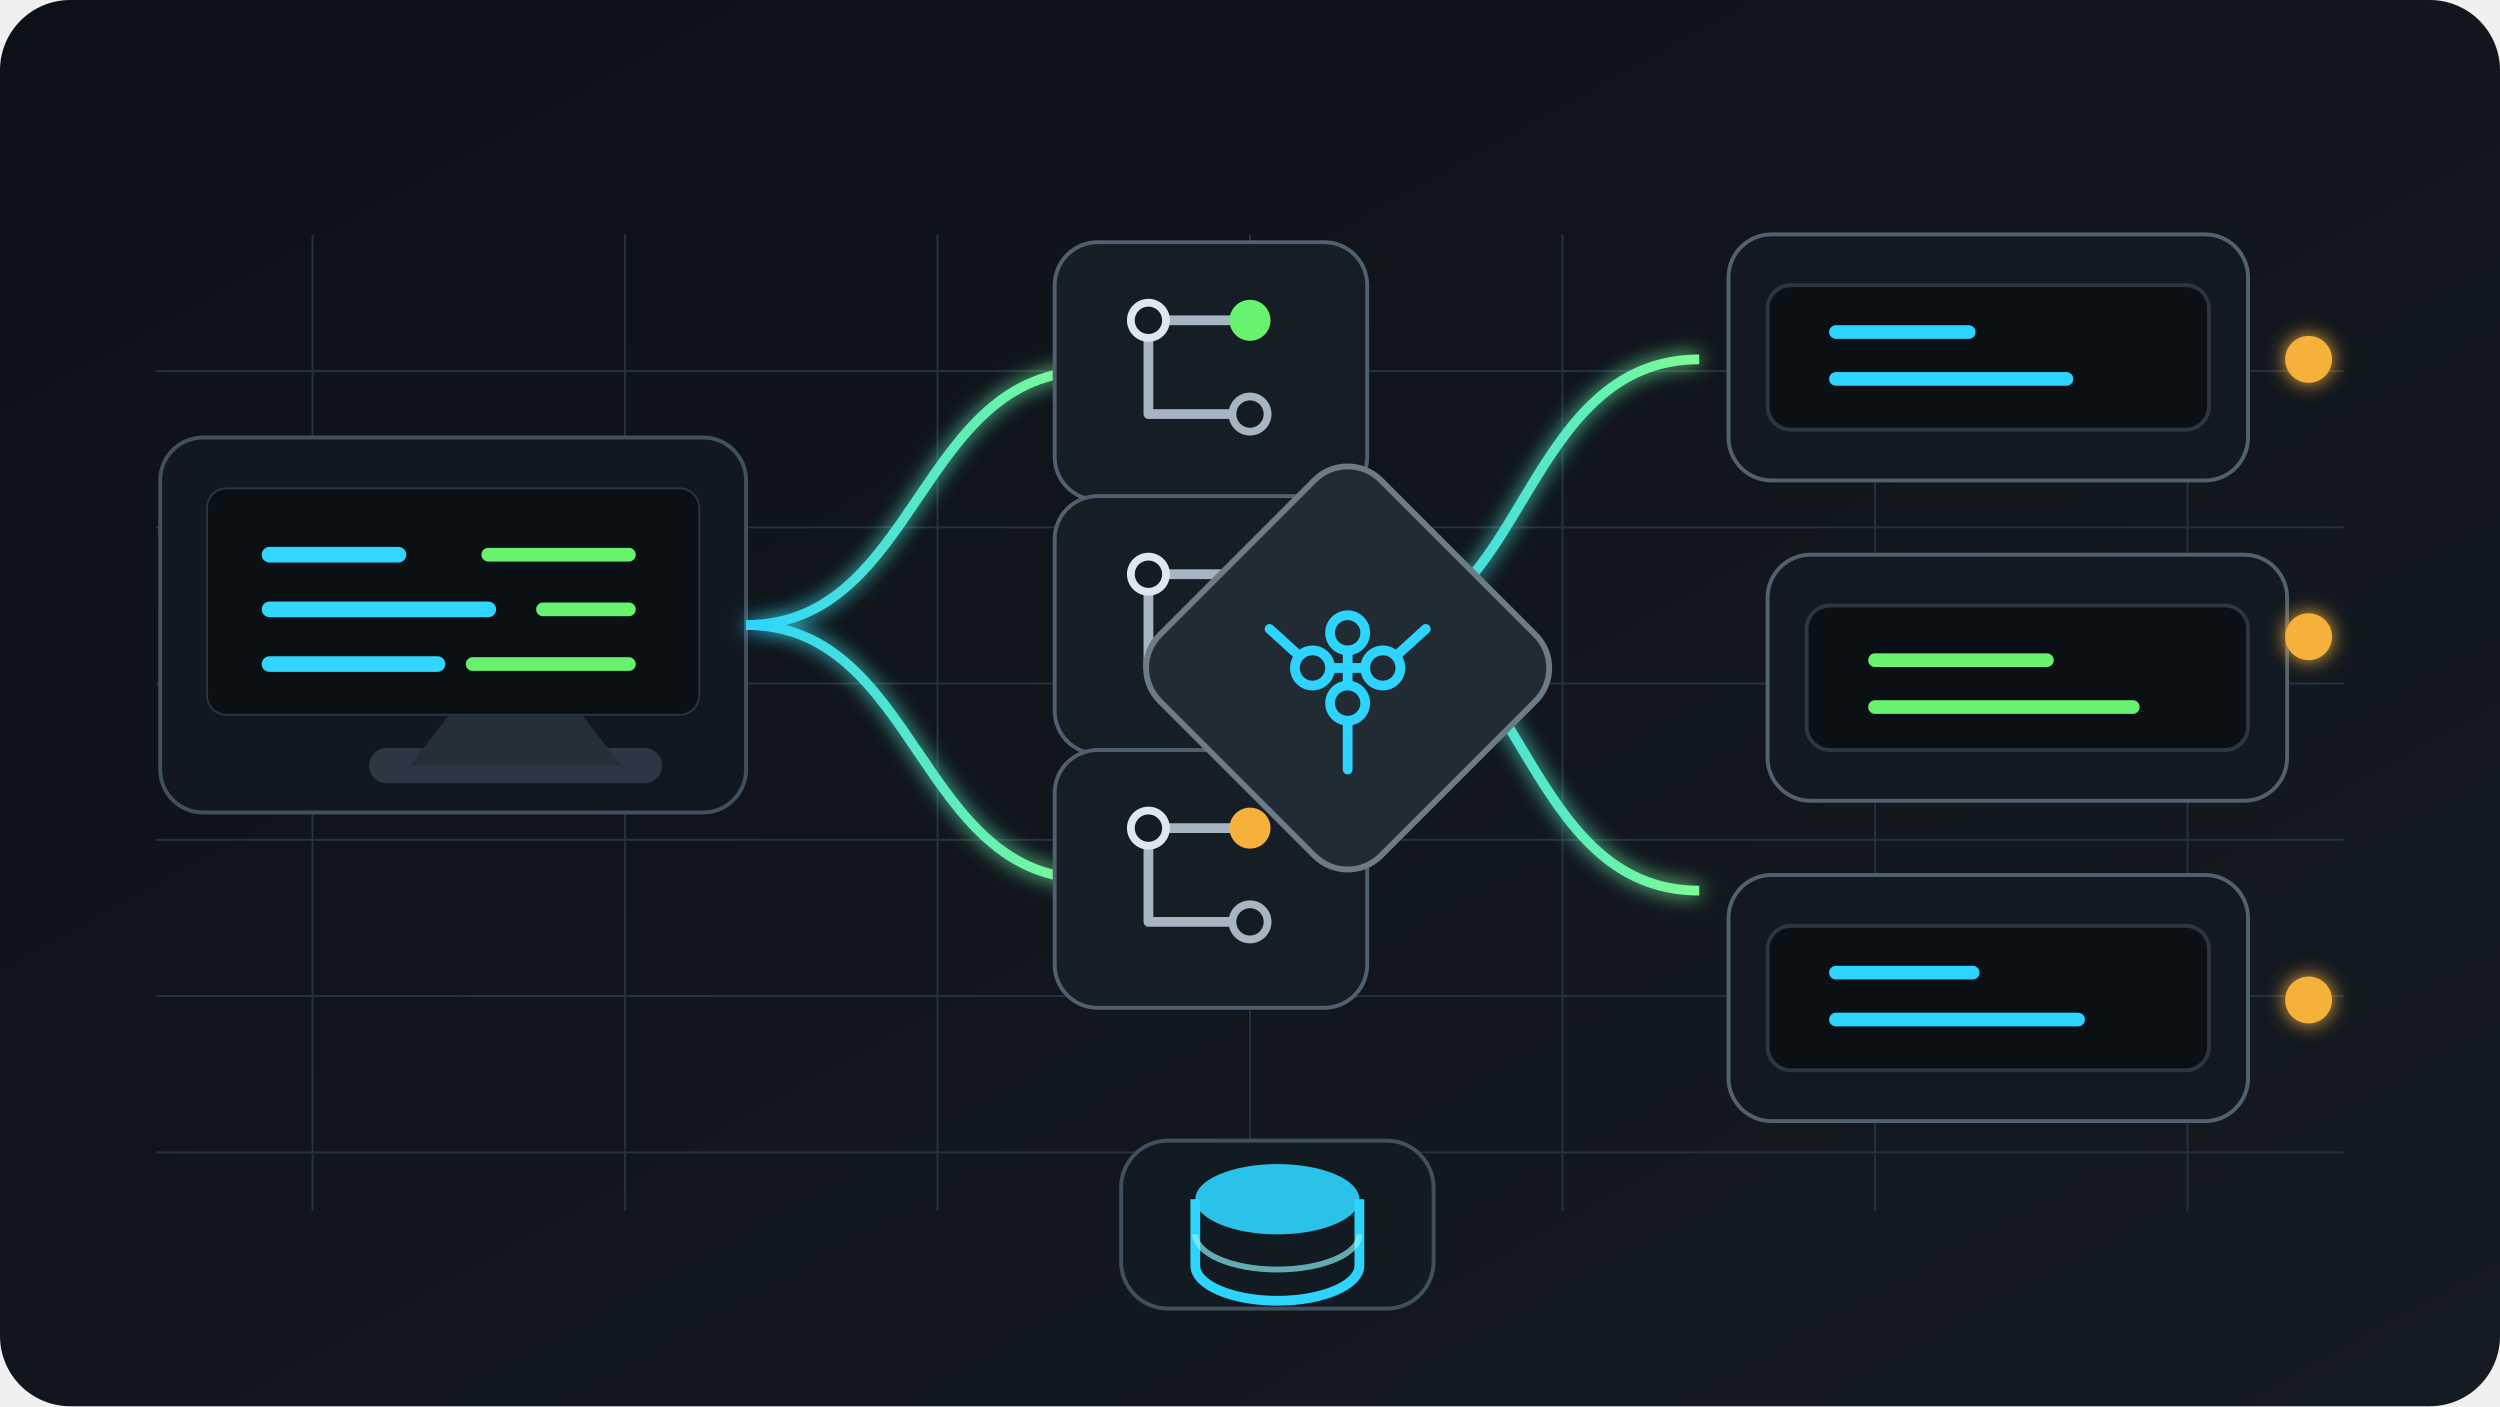
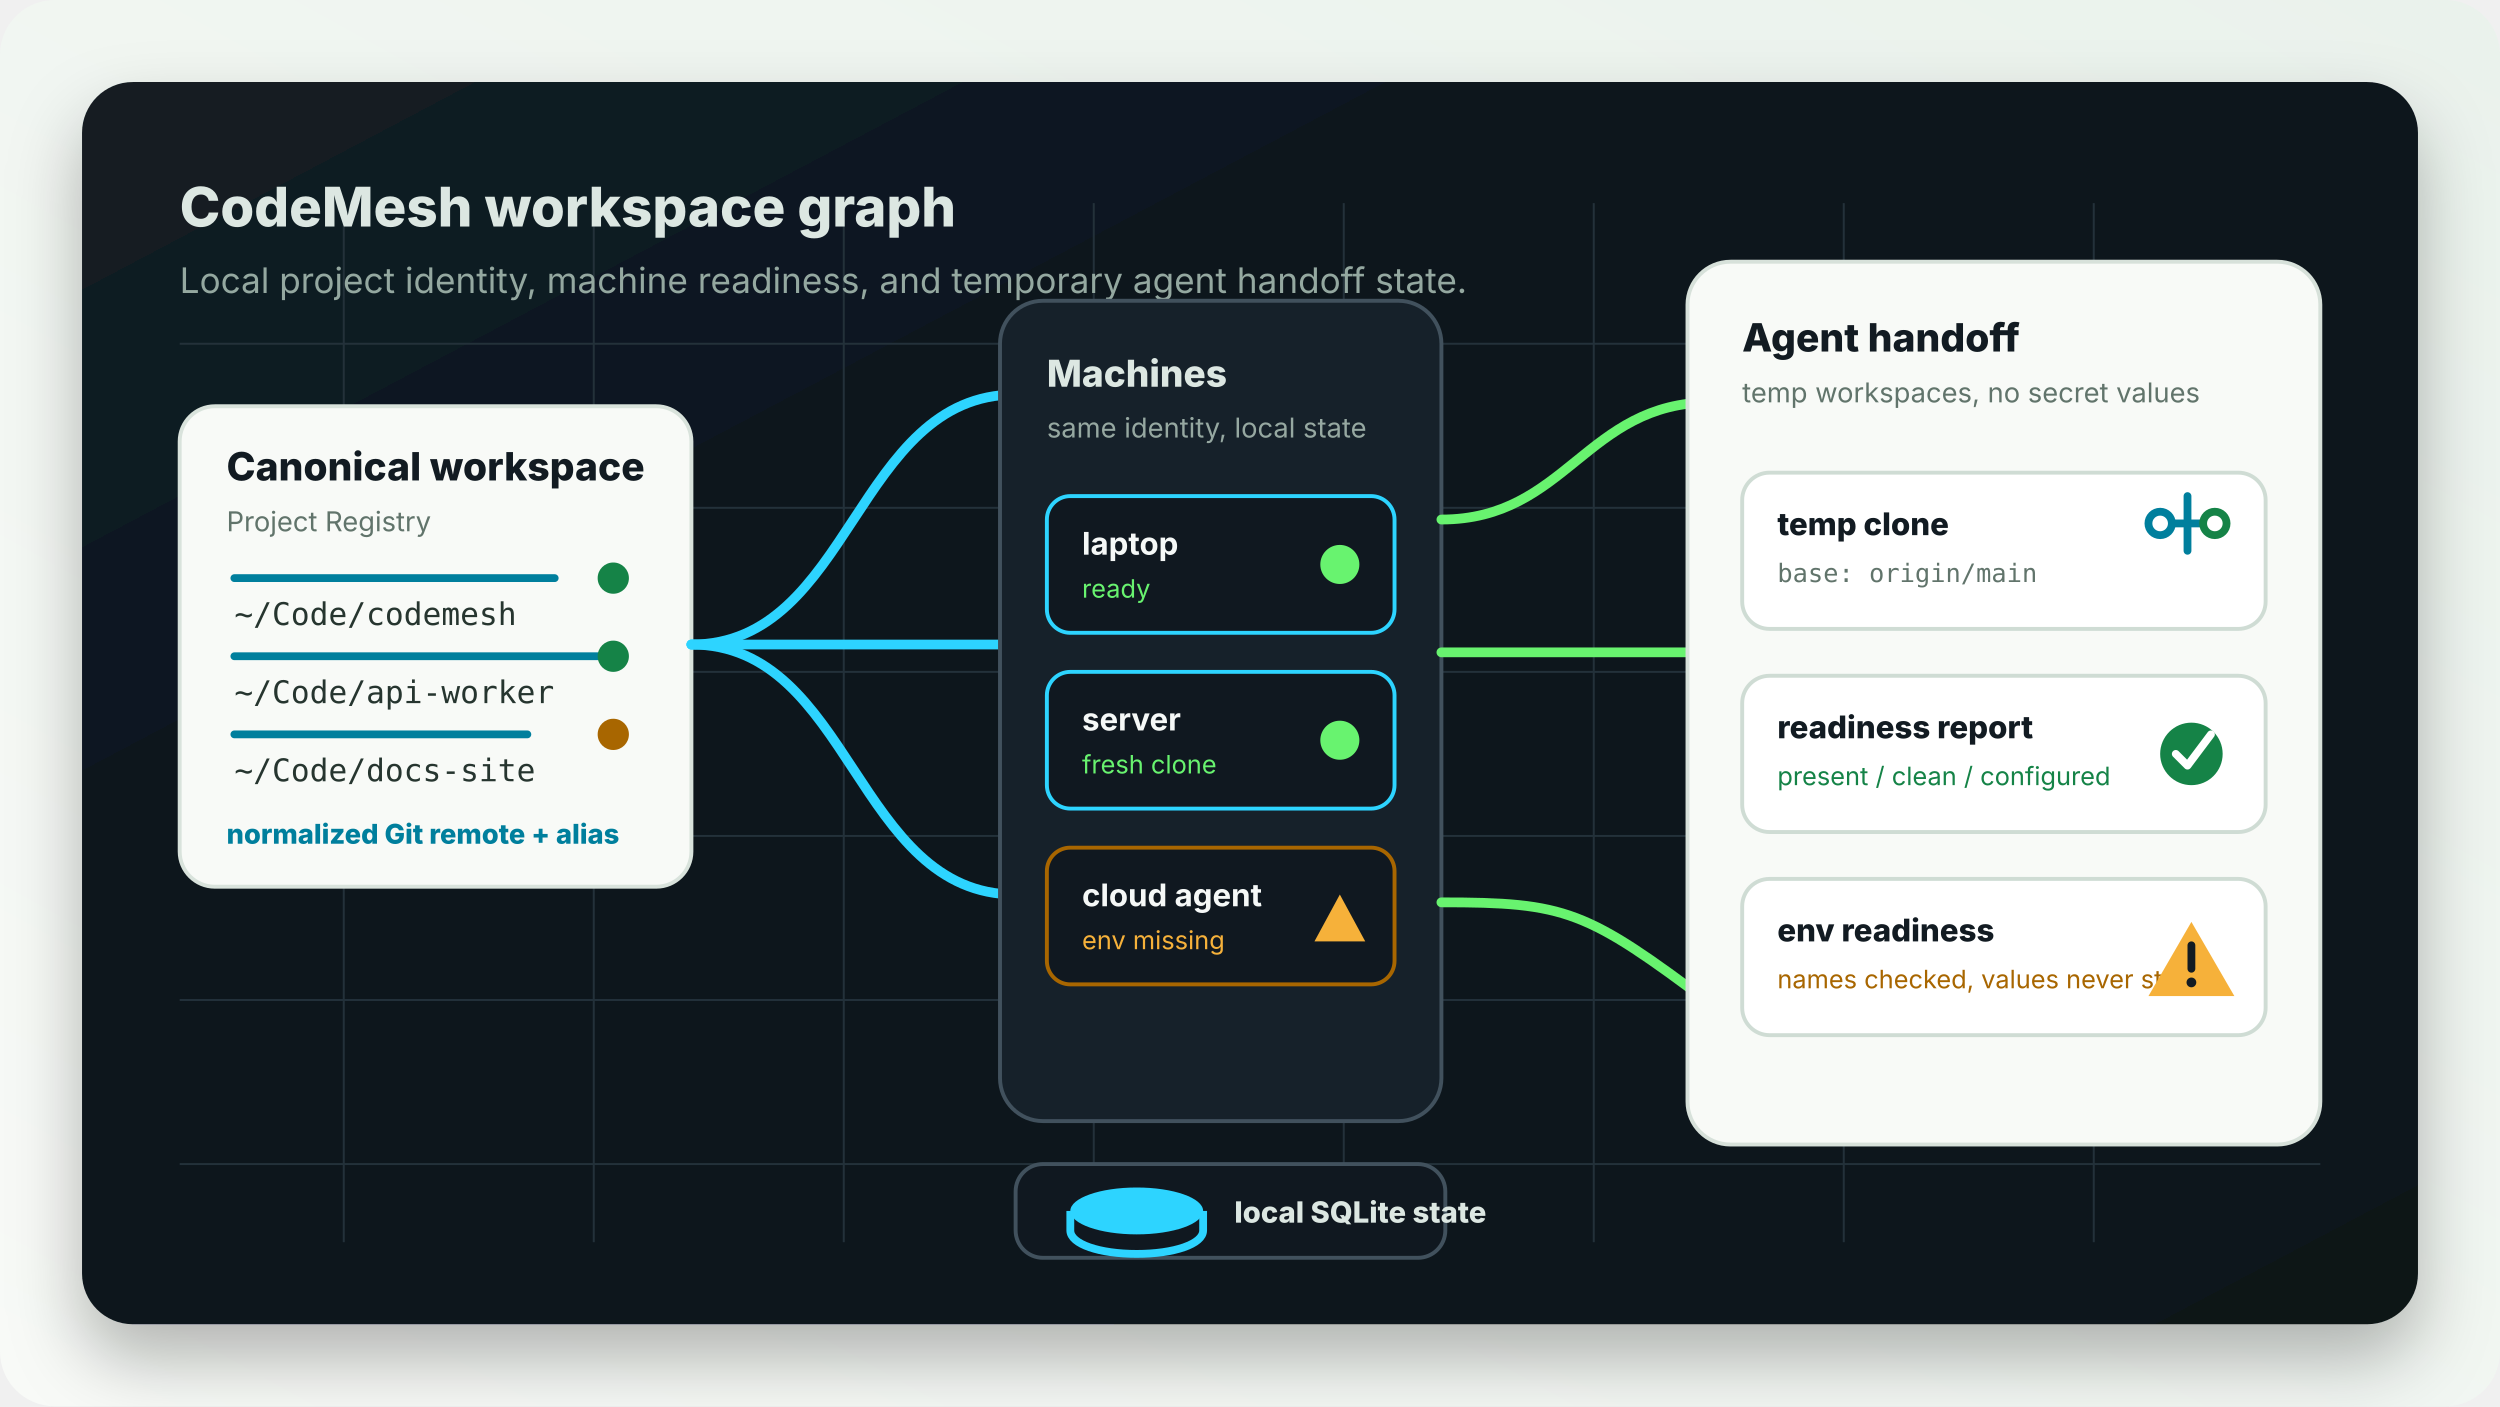
- <svg xmlns="http://www.w3.org/2000/svg" viewBox="0 0 1280 720" role="img" aria-label="CodeMesh workspace graph">
+ <svg xmlns="http://www.w3.org/2000/svg" viewBox="0 0 1280 720" role="img" aria-label="CodeMesh graph of projects, machines, temp agent workspaces, and readiness signals">
  <defs>
-     <linearGradient id="bg" x1="0" x2="1" y1="0" y2="1">
-       <stop offset="0" stop-color="#0c1117" />
-       <stop offset="1" stop-color="#151b22" />
+     <linearGradient id="panel" x1="0" x2="1" y1="0" y2="1">
+       <stop offset="0" stop-color="#121b22" />
+       <stop offset="1" stop-color="#0c1319" />
    </linearGradient>
-     <linearGradient id="cyan" x1="0" x2="1">
-       <stop offset="0" stop-color="#2dd4ff" />
-       <stop offset="1" stop-color="#7dfc91" />
+     <linearGradient id="paper" x1="0" x2="1" y1="1" y2="0">
+       <stop offset="0" stop-color="#f8faf7" />
+       <stop offset="1" stop-color="#eaf2ec" />
    </linearGradient>
-     <filter id="glow" x="-40%" y="-40%" width="180%" height="180%">
-       <feGaussianBlur stdDeviation="5" result="blur" />
-       <feMerge>
-         <feMergeNode in="blur" />
-         <feMergeNode in="SourceGraphic" />
-       </feMerge>
+     <filter id="softShadow" x="-20%" y="-20%" width="140%" height="140%">
+       <feDropShadow dx="0" dy="18" stdDeviation="18" flood-color="#02070a" flood-opacity=".28" />
    </filter>
  </defs>
-   <rect width="1280" height="720" rx="36" fill="url(#bg)" />
-   <g fill="none" stroke="#26313c" stroke-width="1">
-     <path d="M80 590h1120M80 510h1120M80 430h1120M80 350h1120M80 270h1120M80 190h1120" />
-     <path d="M160 120v500M320 120v500M480 120v500M640 120v500M800 120v500M960 120v500M1120 120v500" />
+   <rect width="1280" height="720" rx="28" fill="url(#paper)" />
+   <rect x="42" y="42" width="1196" height="636" rx="26" fill="url(#panel)" filter="url(#softShadow)" />
+   <g fill="none" stroke="#23313a" stroke-width="1">
+     <path d="M92 596h1096M92 512h1096M92 428h1096M92 344h1096M92 260h1096M92 176h1096" />
+     <path d="M176 104v532M304 104v532M432 104v532M560 104v532M688 104v532M816 104v532M944 104v532M1072 104v532" />
  </g>
-   <g transform="translate(82 224)">
-     <rect width="300" height="192" rx="22" fill="#111820" stroke="#41505d" stroke-width="2" />
-     <rect x="24" y="26" width="252" height="116" rx="10" fill="#0b1015" stroke="#293540" />
-     <path d="M56 60h66M56 88h112M56 116h86" stroke="#31d6ff" stroke-width="8" stroke-linecap="round" />
-     <path d="M168 60h72M196 88h44M160 116h80" stroke="#68f36f" stroke-width="7" stroke-linecap="round" />
-     <path d="M116 168h132" stroke="#2b3742" stroke-width="18" stroke-linecap="round" />
-     <path d="M148 142h68l20 26H128z" fill="#242f39" />
+   <text x="92" y="116" fill="#dce7e2" font-family="Inter, Arial, sans-serif" font-size="28" font-weight="800">CodeMesh workspace graph</text>
+   <text x="92" y="150" fill="#94a8a0" font-family="Inter, Arial, sans-serif" font-size="18">Local project identity, machine readiness, and temporary agent handoff state.</text>
+   <g transform="translate(92 208)">
+     <rect width="262" height="246" rx="18" fill="#f8faf7" stroke="#d9e3dc" stroke-width="2" />
+     <text x="24" y="38" fill="#121b22" font-family="Inter, Arial, sans-serif" font-size="20" font-weight="800">Canonical workspace</text>
+     <text x="24" y="64" fill="#61746b" font-family="Inter, Arial, sans-serif" font-size="14">Project Registry</text>
+     <g font-family="Menlo, Consolas, monospace" font-size="16" fill="#26352f">
+       <text x="28" y="112">~/Code/codemesh</text>
+       <text x="28" y="152">~/Code/api-worker</text>
+       <text x="28" y="192">~/Code/docs-site</text>
+     </g>
+     <g stroke="#007f9d" stroke-width="4" stroke-linecap="round">
+       <path d="M28 88h164" />
+       <path d="M28 128h188" />
+       <path d="M28 168h150" />
+     </g>
+     <g fill="#158347">
+       <circle cx="222" cy="88" r="8" />
+       <circle cx="222" cy="128" r="8" />
+     </g>
+     <circle cx="222" cy="168" r="8" fill="#a86600" />
+     <text x="24" y="224" fill="#007f9d" font-family="Inter, Arial, sans-serif" font-size="14" font-weight="800">normalized Git remote + alias</text>
  </g>
-   <g stroke="url(#cyan)" stroke-width="5" fill="none" filter="url(#glow)">
-     <path d="M382 320 C470 320 470 190 558 190" />
-     <path d="M382 320 C484 320 488 320 590 320" />
-     <path d="M382 320 C470 320 470 450 558 450" />
-     <path d="M706 320 C780 320 780 184 870 184" />
-     <path d="M706 320 C782 320 782 320 890 320" />
-     <path d="M706 320 C780 320 780 456 870 456" />
+   <g fill="none" stroke="#2dd4ff" stroke-width="5" stroke-linecap="round">
+     <path d="M354 330 C436 330 438 202 520 202" />
+     <path d="M354 330 C436 330 438 330 520 330" />
+     <path d="M354 330 C436 330 438 458 520 458" />
  </g>
-   <g transform="translate(540 124)" fill="#151d25" stroke="#50606e" stroke-width="2">
-     <rect width="160" height="132" rx="22" />
-     <path d="M48 40v48M48 40h52M48 88h52" stroke="#a7b5c2" stroke-width="5" stroke-linecap="round" />
-     <circle cx="48" cy="40" r="9" fill="#141b22" stroke="#dce7ef" stroke-width="4" />
-     <circle cx="100" cy="40" r="9" fill="#68f36f" stroke="#68f36f" stroke-width="3" />
-     <circle cx="100" cy="88" r="9" fill="#141b22" stroke="#a7b5c2" stroke-width="4" />
-   </g>
-   <g transform="translate(540 254)" fill="#151d25" stroke="#50606e" stroke-width="2">
-     <rect width="160" height="132" rx="22" />
-     <path d="M48 40v48M48 40h52M48 88h52" stroke="#a7b5c2" stroke-width="5" stroke-linecap="round" />
-     <circle cx="48" cy="40" r="9" fill="#141b22" stroke="#dce7ef" stroke-width="4" />
-     <circle cx="100" cy="40" r="9" fill="#68f36f" stroke="#68f36f" stroke-width="3" />
-     <circle cx="100" cy="88" r="9" fill="#141b22" stroke="#a7b5c2" stroke-width="4" />
-   </g>
-   <g transform="translate(540 384)" fill="#151d25" stroke="#50606e" stroke-width="2">
-     <rect width="160" height="132" rx="22" />
-     <path d="M48 40v48M48 40h52M48 88h52" stroke="#a7b5c2" stroke-width="5" stroke-linecap="round" />
-     <circle cx="48" cy="40" r="9" fill="#141b22" stroke="#dce7ef" stroke-width="4" />
-     <circle cx="100" cy="40" r="9" fill="#f6b13a" stroke="#f6b13a" stroke-width="3" />
-     <circle cx="100" cy="88" r="9" fill="#141b22" stroke="#a7b5c2" stroke-width="4" />
-   </g>
-   <g transform="translate(610 262) rotate(45 80 80)">
-     <rect width="160" height="160" rx="24" fill="#202b34" stroke="#6c7b86" stroke-width="3" />
-     <g transform="rotate(-45 80 80)" stroke="#2dd4ff" stroke-width="5" fill="#202b34" stroke-linecap="round">
-       <path d="M62 80h36M80 62v36M62 80l-22-20M98 80l22-20M80 98v34" />
-       <circle cx="62" cy="80" r="9" />
-       <circle cx="98" cy="80" r="9" />
-       <circle cx="80" cy="62" r="9" />
-       <circle cx="80" cy="98" r="9" />
+   <g transform="translate(512 154)">
+     <rect width="226" height="420" rx="22" fill="#16212a" stroke="#41515d" stroke-width="2" />
+     <text x="24" y="44" fill="#dce7e2" font-family="Inter, Arial, sans-serif" font-size="19" font-weight="800">Machines</text>
+     <text x="24" y="70" fill="#96a8a1" font-family="Inter, Arial, sans-serif" font-size="14">same identity, local state</text>
+     <g transform="translate(24 100)">
+       <rect width="178" height="70" rx="12" fill="#101820" stroke="#2dd4ff" stroke-width="2" />
+       <text x="18" y="30" fill="#f5f8f7" font-family="Inter, Arial, sans-serif" font-size="16" font-weight="700">laptop</text>
+       <text x="18" y="52" fill="#68f36f" font-family="Inter, Arial, sans-serif" font-size="13">ready</text>
+       <circle cx="150" cy="35" r="10" fill="#68f36f" />
+     </g>
+     <g transform="translate(24 190)">
+       <rect width="178" height="70" rx="12" fill="#101820" stroke="#2dd4ff" stroke-width="2" />
+       <text x="18" y="30" fill="#f5f8f7" font-family="Inter, Arial, sans-serif" font-size="16" font-weight="700">server</text>
+       <text x="18" y="52" fill="#68f36f" font-family="Inter, Arial, sans-serif" font-size="13">fresh clone</text>
+       <circle cx="150" cy="35" r="10" fill="#68f36f" />
+     </g>
+     <g transform="translate(24 280)">
+       <rect width="178" height="70" rx="12" fill="#101820" stroke="#a86600" stroke-width="2" />
+       <text x="18" y="30" fill="#f5f8f7" font-family="Inter, Arial, sans-serif" font-size="16" font-weight="700">cloud agent</text>
+       <text x="18" y="52" fill="#f6b13a" font-family="Inter, Arial, sans-serif" font-size="13">env missing</text>
+       <path d="M150 24l13 24h-26z" fill="#f6b13a" />
    </g>
  </g>
-   <g fill="#121920" stroke="#51616e" stroke-width="2">
-     <rect x="885" y="120" width="266" height="126" rx="22" />
-     <rect x="905" y="146" width="226" height="74" rx="12" fill="#0b1015" stroke="#2a3640" />
-     <rect x="905" y="284" width="266" height="126" rx="22" />
-     <rect x="925" y="310" width="226" height="74" rx="12" fill="#0b1015" stroke="#2a3640" />
-     <rect x="885" y="448" width="266" height="126" rx="22" />
-     <rect x="905" y="474" width="226" height="74" rx="12" fill="#0b1015" stroke="#2a3640" />
+   <g fill="none" stroke="#68f36f" stroke-width="5" stroke-linecap="round">
+     <path d="M738 266 C802 266 812 206 876 206" />
+     <path d="M738 334 C802 334 812 334 876 334" />
+     <path d="M738 462 C802 462 812 466 876 514" />
  </g>
-   <g stroke-linecap="round" stroke-width="7">
-     <path d="M940 170h68M940 194h118" stroke="#2dd4ff" />
-     <path d="M960 338h88M960 362h132" stroke="#68f36f" />
-     <path d="M940 498h70M940 522h124" stroke="#2dd4ff" />
+   <g transform="translate(864 134)">
+     <rect width="324" height="452" rx="22" fill="#f8faf7" stroke="#d7e1da" stroke-width="2" />
+     <text x="28" y="46" fill="#121b22" font-family="Inter, Arial, sans-serif" font-size="20" font-weight="800">Agent handoff</text>
+     <text x="28" y="72" fill="#61746b" font-family="Inter, Arial, sans-serif" font-size="14">temp workspaces, no secret values</text>
+     <g transform="translate(28 108)">
+       <rect width="268" height="80" rx="14" fill="#ffffff" stroke="#cfdcd4" stroke-width="2" />
+       <text x="18" y="32" fill="#121b22" font-family="Inter, Arial, sans-serif" font-size="16" font-weight="800">temp clone</text>
+       <text x="18" y="56" fill="#61746b" font-family="Menlo, Consolas, monospace" font-size="13">base: origin/main</text>
+       <path d="M214 26h28M228 12v28" stroke="#007f9d" stroke-width="4" stroke-linecap="round" />
+       <circle cx="214" cy="26" r="6" fill="#ffffff" stroke="#007f9d" stroke-width="4" />
+       <circle cx="242" cy="26" r="6" fill="#ffffff" stroke="#158347" stroke-width="4" />
+     </g>
+     <g transform="translate(28 212)">
+       <rect width="268" height="80" rx="14" fill="#ffffff" stroke="#cfdcd4" stroke-width="2" />
+       <text x="18" y="32" fill="#121b22" font-family="Inter, Arial, sans-serif" font-size="16" font-weight="800">readiness report</text>
+       <text x="18" y="56" fill="#158347" font-family="Inter, Arial, sans-serif" font-size="13">present / clean / configured</text>
+       <circle cx="230" cy="40" r="16" fill="#158347" />
+       <path d="M222 40l6 6 12-16" fill="none" stroke="#ffffff" stroke-width="4" stroke-linecap="round" stroke-linejoin="round" />
+     </g>
+     <g transform="translate(28 316)">
+       <rect width="268" height="80" rx="14" fill="#ffffff" stroke="#cfdcd4" stroke-width="2" />
+       <text x="18" y="32" fill="#121b22" font-family="Inter, Arial, sans-serif" font-size="16" font-weight="800">env readiness</text>
+       <text x="18" y="56" fill="#a86600" font-family="Inter, Arial, sans-serif" font-size="13">names checked, values never stored</text>
+       <path d="M230 22l22 38h-44z" fill="#f6b13a" />
+       <path d="M230 34v12" stroke="#121b22" stroke-width="4" stroke-linecap="round" />
+       <circle cx="230" cy="53" r="2.5" fill="#121b22" />
+     </g>
  </g>
-   <g transform="translate(574 584)">
-     <rect width="160" height="86" rx="24" fill="#131b22" stroke="#41505d" stroke-width="2" />
-     <ellipse cx="80" cy="30" rx="42" ry="18" fill="#2dd4ff" opacity=".9" />
-     <path d="M38 30v34c0 10 19 18 42 18s42-8 42-18V30" fill="none" stroke="#2dd4ff" stroke-width="5" />
-     <path d="M38 48c0 10 19 18 42 18s42-8 42-18" fill="none" stroke="#8ff8ff" stroke-width="3" opacity=".65" />
-   </g>
-   <g fill="#f6b13a" filter="url(#glow)">
-     <circle cx="1182" cy="184" r="12" />
-     <circle cx="1182" cy="326" r="12" />
-     <circle cx="1182" cy="512" r="12" />
+   <g transform="translate(520 596)">
+     <rect width="220" height="48" rx="14" fill="#101820" stroke="#41515d" stroke-width="2" />
+     <ellipse cx="62" cy="24" rx="34" ry="12" fill="#2dd4ff" />
+     <path d="M28 24v10c0 7 15 12 34 12s34-5 34-12V24" fill="none" stroke="#2dd4ff" stroke-width="4" />
+     <text x="112" y="30" fill="#dce7e2" font-family="Inter, Arial, sans-serif" font-size="15" font-weight="800">local SQLite state</text>
  </g>
</svg>
